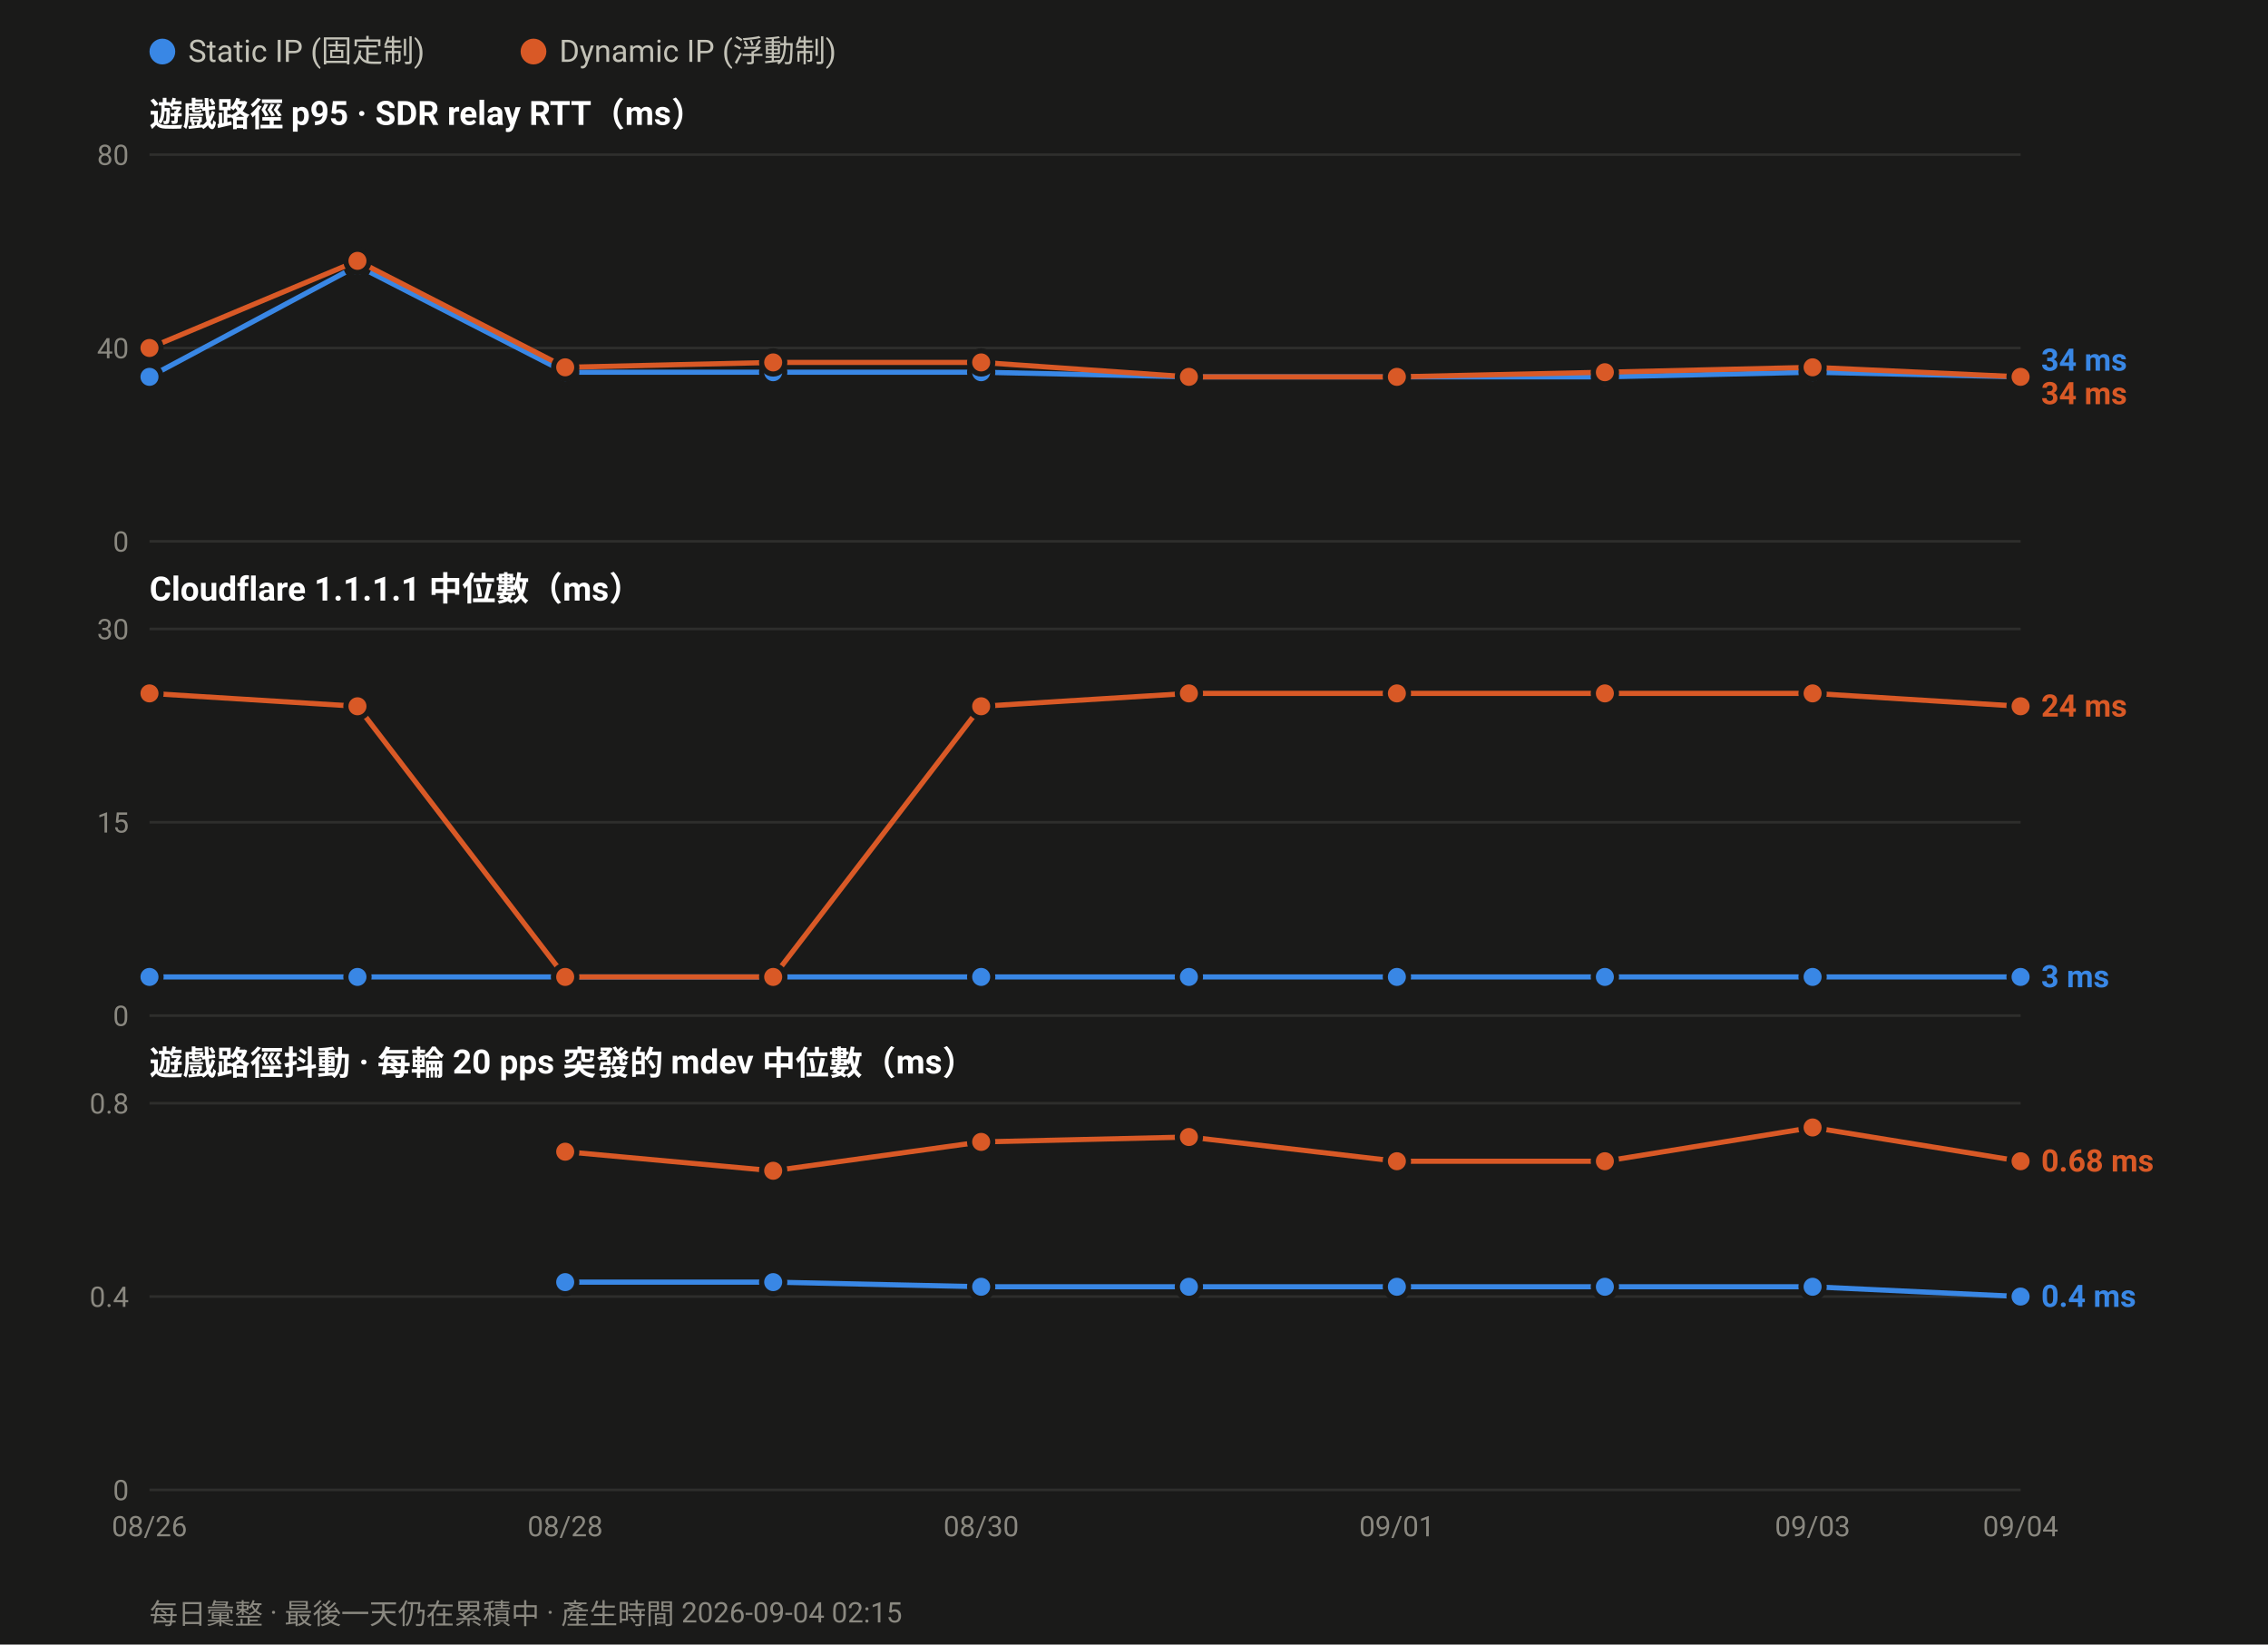
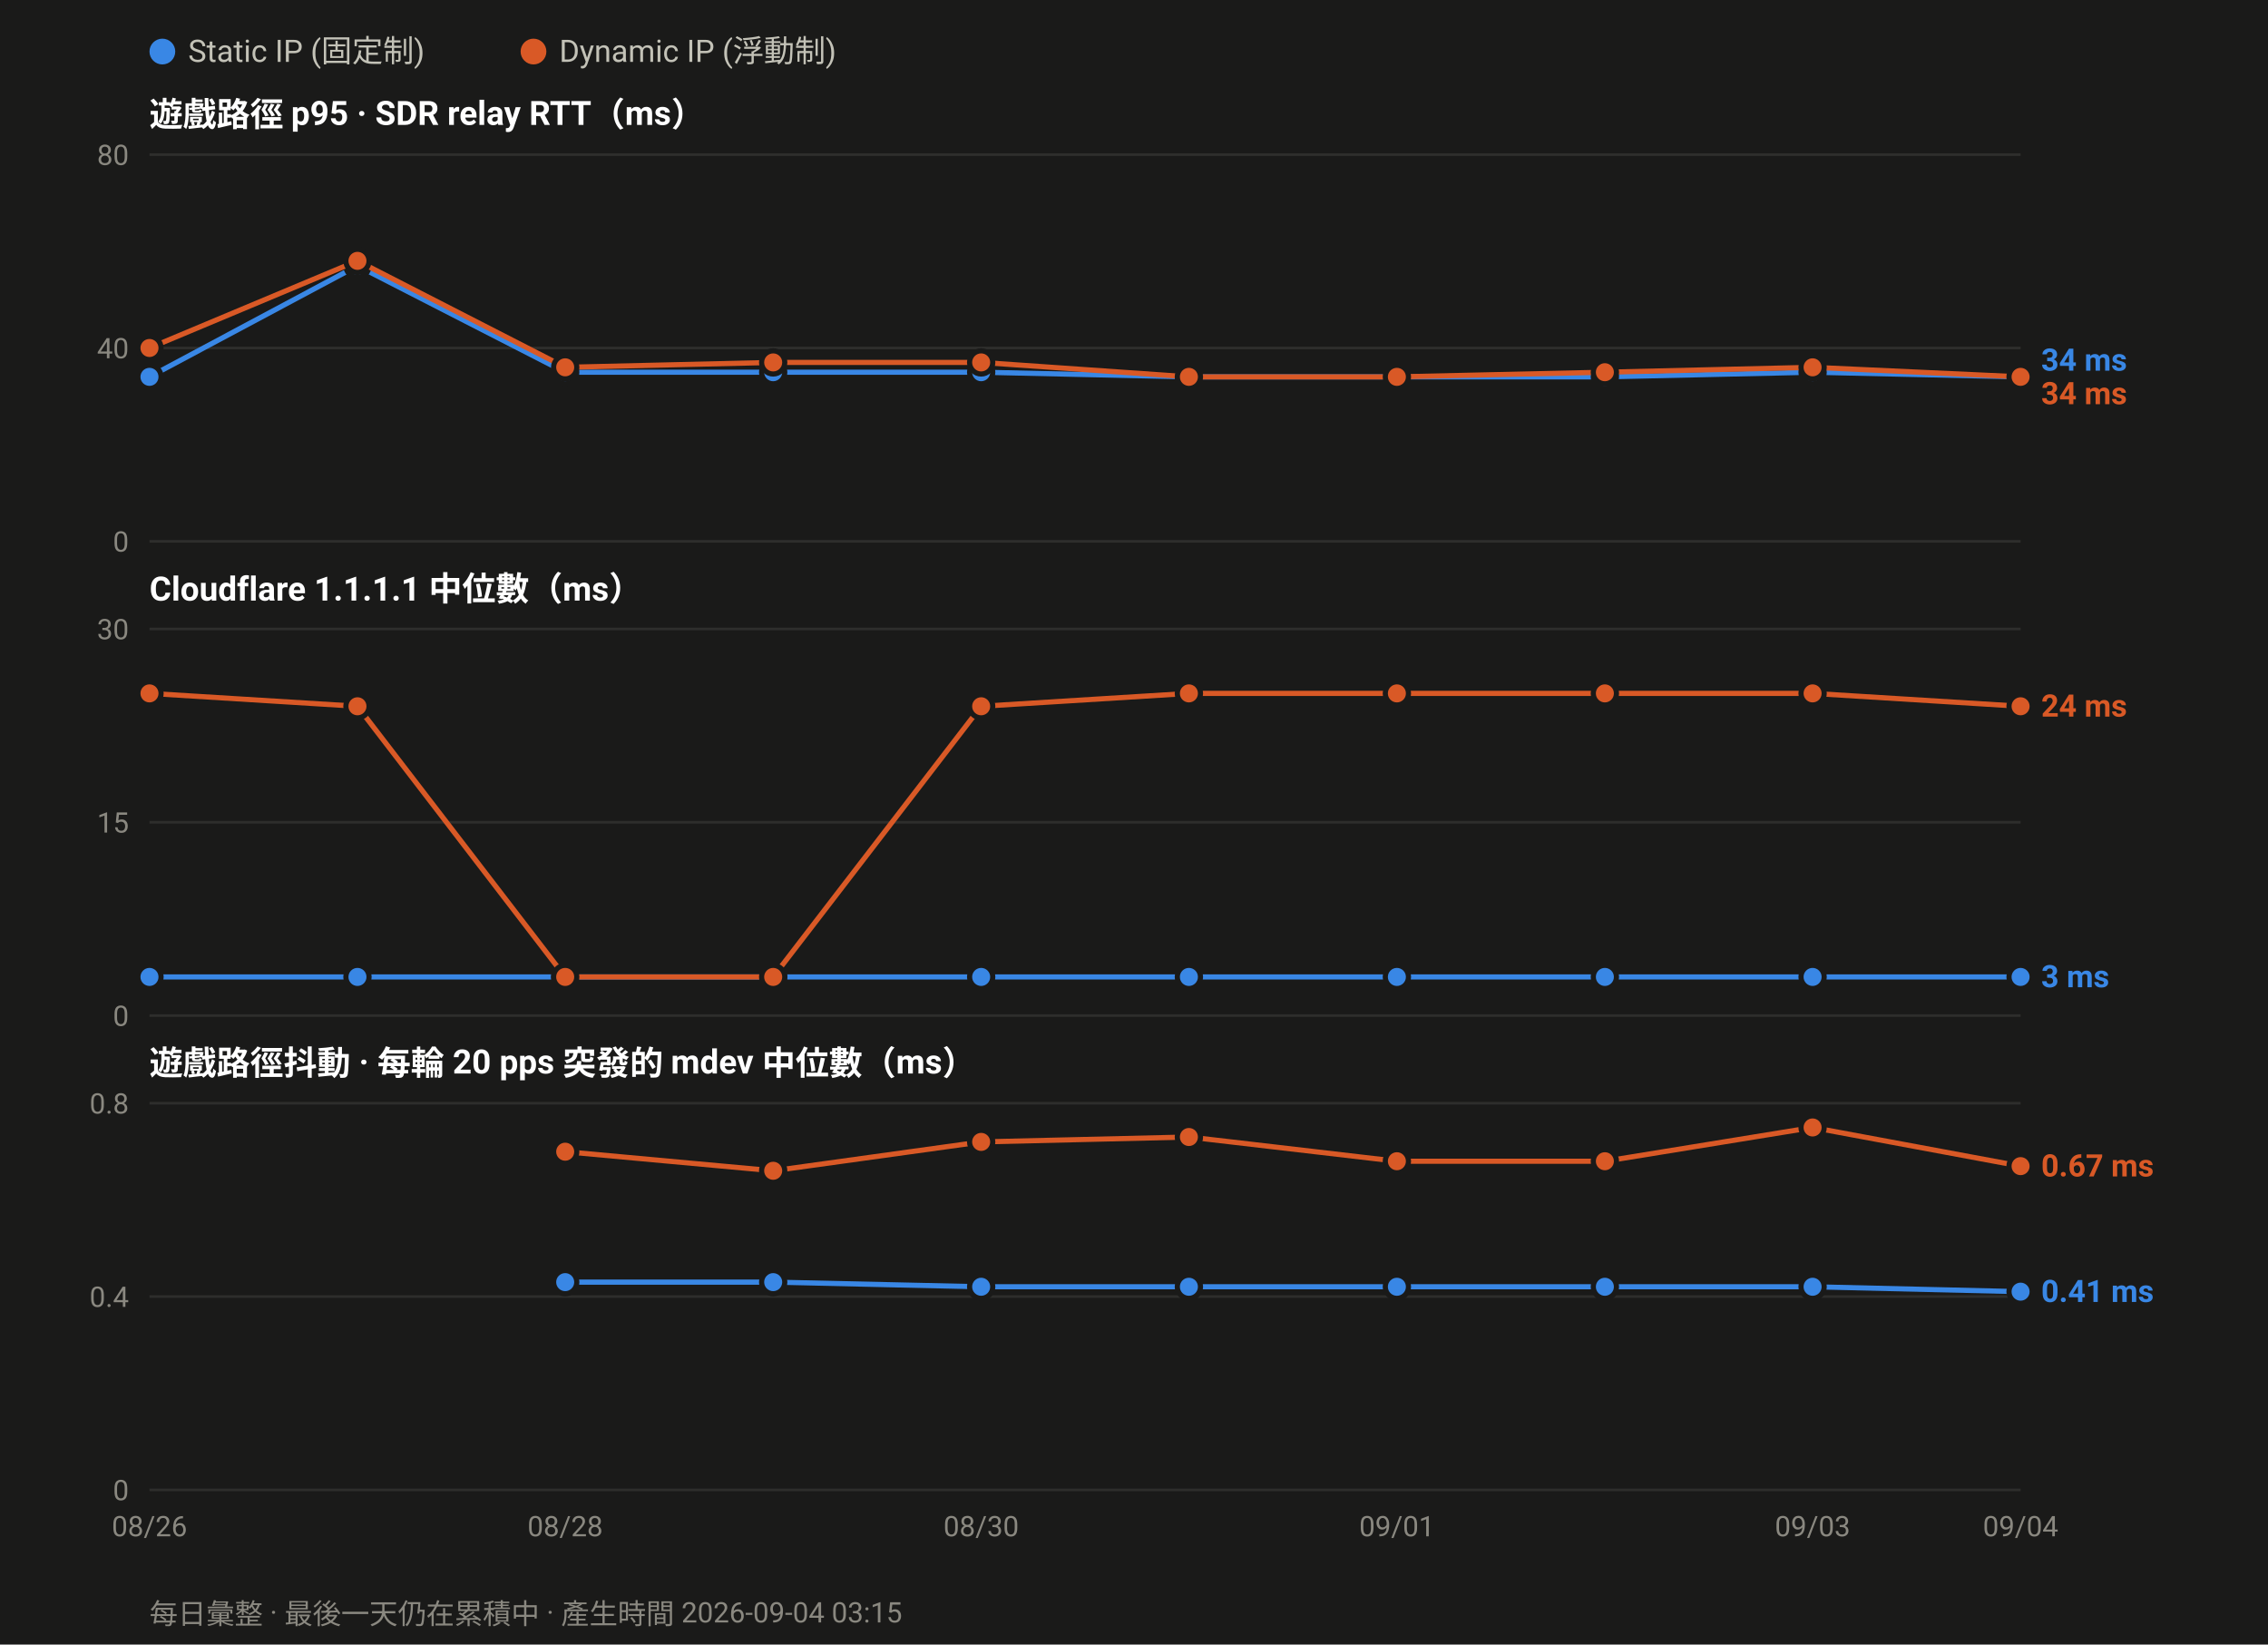
<svg xmlns="http://www.w3.org/2000/svg" width="880" height="638" viewBox="0 0 880 638" font-family="ui-sans-serif,-apple-system,Segoe UI,Roboto,Helvetica,Arial,sans-serif">
  <rect width="880" height="638" fill="#1a1a19" />
  <circle cx="63.0" cy="20" r="5" fill="#3987e5" />
  <text x="73.0" y="24" font-size="12" fill="#c3c2b7">Static IP (固定制)</text>
  <circle cx="207.0" cy="20" r="5" fill="#d95926" />
  <text x="217.0" y="24" font-size="12" fill="#c3c2b7">Dynamic IP (浮動制)</text>
  <text x="58" y="49.0" font-size="13" font-weight="600" fill="#ffffff">遊戲路徑 p95 · SDR relay RTT（ms）</text>
  <line x1="58" y1="210.0" x2="784.0" y2="210.0" stroke="#2e2e2c" stroke-width="1" />
  <text x="50" y="214.0" font-size="11" text-anchor="end" fill="#8a8880">0</text>
  <line x1="58" y1="135.0" x2="784.0" y2="135.0" stroke="#2e2e2c" stroke-width="1" />
  <text x="50" y="139.0" font-size="11" text-anchor="end" fill="#8a8880">40</text>
  <line x1="58" y1="60.0" x2="784.0" y2="60.0" stroke="#2e2e2c" stroke-width="1" />
  <text x="50" y="64.0" font-size="11" text-anchor="end" fill="#8a8880">80</text>
  <polyline fill="none" stroke="#3987e5" stroke-width="2" stroke-linejoin="round" points="58.0,146.2 138.7,103.1 219.3,144.4 300.0,144.4 380.7,144.4 461.3,146.2 542.0,146.2 622.7,146.2 703.3,144.4 784.0,146.2" />
  <circle cx="58.0" cy="146.2" r="4.5" fill="#3987e5" stroke="#1a1a19" stroke-width="2" />
  <circle cx="138.7" cy="103.1" r="4.5" fill="#3987e5" stroke="#1a1a19" stroke-width="2" />
  <circle cx="219.3" cy="144.4" r="4.5" fill="#3987e5" stroke="#1a1a19" stroke-width="2" />
  <circle cx="300.0" cy="144.4" r="4.5" fill="#3987e5" stroke="#1a1a19" stroke-width="2" />
  <circle cx="380.7" cy="144.4" r="4.5" fill="#3987e5" stroke="#1a1a19" stroke-width="2" />
  <circle cx="461.3" cy="146.2" r="4.5" fill="#3987e5" stroke="#1a1a19" stroke-width="2" />
  <circle cx="542.0" cy="146.2" r="4.5" fill="#3987e5" stroke="#1a1a19" stroke-width="2" />
  <circle cx="622.7" cy="146.2" r="4.5" fill="#3987e5" stroke="#1a1a19" stroke-width="2" />
  <circle cx="703.3" cy="144.4" r="4.5" fill="#3987e5" stroke="#1a1a19" stroke-width="2" />
  <circle cx="784.0" cy="146.2" r="4.5" fill="#3987e5" stroke="#1a1a19" stroke-width="2" />
  <polyline fill="none" stroke="#d95926" stroke-width="2" stroke-linejoin="round" points="58.0,135.0 138.7,101.2 219.3,142.5 300.0,140.6 380.7,140.6 461.3,146.2 542.0,146.2 622.7,144.4 703.3,142.5 784.0,146.2" />
  <circle cx="58.0" cy="135.0" r="4.5" fill="#d95926" stroke="#1a1a19" stroke-width="2" />
  <circle cx="138.7" cy="101.2" r="4.5" fill="#d95926" stroke="#1a1a19" stroke-width="2" />
  <circle cx="219.3" cy="142.5" r="4.5" fill="#d95926" stroke="#1a1a19" stroke-width="2" />
  <circle cx="300.0" cy="140.6" r="4.5" fill="#d95926" stroke="#1a1a19" stroke-width="2" />
  <circle cx="380.7" cy="140.6" r="4.5" fill="#d95926" stroke="#1a1a19" stroke-width="2" />
  <circle cx="461.3" cy="146.2" r="4.5" fill="#d95926" stroke="#1a1a19" stroke-width="2" />
  <circle cx="542.0" cy="146.2" r="4.5" fill="#d95926" stroke="#1a1a19" stroke-width="2" />
  <circle cx="622.7" cy="144.4" r="4.5" fill="#d95926" stroke="#1a1a19" stroke-width="2" />
  <circle cx="703.3" cy="142.5" r="4.5" fill="#d95926" stroke="#1a1a19" stroke-width="2" />
  <circle cx="784.0" cy="146.2" r="4.5" fill="#d95926" stroke="#1a1a19" stroke-width="2" />
  <text x="792.0" y="143.8" font-size="12" font-weight="600" fill="#3987e5">34 ms</text>
  <text x="792.0" y="156.8" font-size="12" font-weight="600" fill="#d95926">34 ms</text>
  <text x="58" y="233.0" font-size="13" font-weight="600" fill="#ffffff">Cloudflare 1.1.1.1 中位數（ms）</text>
  <line x1="58" y1="394.0" x2="784.0" y2="394.0" stroke="#2e2e2c" stroke-width="1" />
  <text x="50" y="398.0" font-size="11" text-anchor="end" fill="#8a8880">0</text>
  <line x1="58" y1="319.0" x2="784.0" y2="319.0" stroke="#2e2e2c" stroke-width="1" />
  <text x="50" y="323.0" font-size="11" text-anchor="end" fill="#8a8880">15</text>
  <line x1="58" y1="244.0" x2="784.0" y2="244.0" stroke="#2e2e2c" stroke-width="1" />
  <text x="50" y="248.0" font-size="11" text-anchor="end" fill="#8a8880">30</text>
  <polyline fill="none" stroke="#3987e5" stroke-width="2" stroke-linejoin="round" points="58.0,379.0 138.7,379.0 219.3,379.0 300.0,379.0 380.7,379.0 461.3,379.0 542.0,379.0 622.7,379.0 703.3,379.0 784.0,379.0" />
  <circle cx="58.0" cy="379.0" r="4.5" fill="#3987e5" stroke="#1a1a19" stroke-width="2" />
  <circle cx="138.7" cy="379.0" r="4.5" fill="#3987e5" stroke="#1a1a19" stroke-width="2" />
  <circle cx="219.3" cy="379.0" r="4.5" fill="#3987e5" stroke="#1a1a19" stroke-width="2" />
  <circle cx="300.0" cy="379.0" r="4.5" fill="#3987e5" stroke="#1a1a19" stroke-width="2" />
  <circle cx="380.7" cy="379.0" r="4.5" fill="#3987e5" stroke="#1a1a19" stroke-width="2" />
  <circle cx="461.3" cy="379.0" r="4.5" fill="#3987e5" stroke="#1a1a19" stroke-width="2" />
  <circle cx="542.0" cy="379.0" r="4.5" fill="#3987e5" stroke="#1a1a19" stroke-width="2" />
  <circle cx="622.7" cy="379.0" r="4.5" fill="#3987e5" stroke="#1a1a19" stroke-width="2" />
  <circle cx="703.3" cy="379.0" r="4.5" fill="#3987e5" stroke="#1a1a19" stroke-width="2" />
  <circle cx="784.0" cy="379.0" r="4.5" fill="#3987e5" stroke="#1a1a19" stroke-width="2" />
  <polyline fill="none" stroke="#d95926" stroke-width="2" stroke-linejoin="round" points="58.0,269.0 138.7,274.0 219.3,379.0 300.0,379.0 380.7,274.0 461.3,269.0 542.0,269.0 622.7,269.0 703.3,269.0 784.0,274.0" />
  <circle cx="58.0" cy="269.0" r="4.5" fill="#d95926" stroke="#1a1a19" stroke-width="2" />
  <circle cx="138.7" cy="274.0" r="4.5" fill="#d95926" stroke="#1a1a19" stroke-width="2" />
  <circle cx="219.3" cy="379.0" r="4.5" fill="#d95926" stroke="#1a1a19" stroke-width="2" />
  <circle cx="300.0" cy="379.0" r="4.5" fill="#d95926" stroke="#1a1a19" stroke-width="2" />
  <circle cx="380.7" cy="274.0" r="4.5" fill="#d95926" stroke="#1a1a19" stroke-width="2" />
  <circle cx="461.3" cy="269.0" r="4.5" fill="#d95926" stroke="#1a1a19" stroke-width="2" />
  <circle cx="542.0" cy="269.0" r="4.5" fill="#d95926" stroke="#1a1a19" stroke-width="2" />
  <circle cx="622.7" cy="269.0" r="4.5" fill="#d95926" stroke="#1a1a19" stroke-width="2" />
  <circle cx="703.3" cy="269.0" r="4.5" fill="#d95926" stroke="#1a1a19" stroke-width="2" />
  <circle cx="784.0" cy="274.0" r="4.5" fill="#d95926" stroke="#1a1a19" stroke-width="2" />
  <text x="792.0" y="278.0" font-size="12" font-weight="600" fill="#d95926">24 ms</text>
  <text x="792.0" y="383.0" font-size="12" font-weight="600" fill="#3987e5">3 ms</text>
  <text x="58" y="417.0" font-size="13" font-weight="600" fill="#ffffff">遊戲路徑抖動 · 每輪 20 pps 突發的 mdev 中位數（ms）</text>
  <line x1="58" y1="578.0" x2="784.0" y2="578.0" stroke="#2e2e2c" stroke-width="1" />
  <text x="50" y="582.0" font-size="11" text-anchor="end" fill="#8a8880">0</text>
  <line x1="58" y1="503.0" x2="784.0" y2="503.0" stroke="#2e2e2c" stroke-width="1" />
  <text x="50" y="507.0" font-size="11" text-anchor="end" fill="#8a8880">0.4</text>
  <line x1="58" y1="428.0" x2="784.0" y2="428.0" stroke="#2e2e2c" stroke-width="1" />
  <text x="50" y="432.0" font-size="11" text-anchor="end" fill="#8a8880">0.8</text>
-   <polyline fill="none" stroke="#3987e5" stroke-width="2" stroke-linejoin="round" points="219.3,497.4 300.0,497.4 380.7,499.2 461.3,499.2 542.0,499.2 622.7,499.2 703.3,499.2 784.0,503.0" />
+   <polyline fill="none" stroke="#3987e5" stroke-width="2" stroke-linejoin="round" points="219.3,497.4 300.0,497.4 380.7,499.2 461.3,499.2 542.0,499.2 622.7,499.2 703.3,499.2 784.0,501.1" />
  <circle cx="219.3" cy="497.4" r="4.5" fill="#3987e5" stroke="#1a1a19" stroke-width="2" />
  <circle cx="300.0" cy="497.4" r="4.5" fill="#3987e5" stroke="#1a1a19" stroke-width="2" />
  <circle cx="380.7" cy="499.2" r="4.5" fill="#3987e5" stroke="#1a1a19" stroke-width="2" />
  <circle cx="461.3" cy="499.2" r="4.5" fill="#3987e5" stroke="#1a1a19" stroke-width="2" />
  <circle cx="542.0" cy="499.2" r="4.5" fill="#3987e5" stroke="#1a1a19" stroke-width="2" />
  <circle cx="622.7" cy="499.2" r="4.5" fill="#3987e5" stroke="#1a1a19" stroke-width="2" />
  <circle cx="703.3" cy="499.2" r="4.5" fill="#3987e5" stroke="#1a1a19" stroke-width="2" />
-   <circle cx="784.0" cy="503.0" r="4.5" fill="#3987e5" stroke="#1a1a19" stroke-width="2" />
-   <polyline fill="none" stroke="#d95926" stroke-width="2" stroke-linejoin="round" points="219.3,446.8 300.0,454.2 380.7,443.0 461.3,441.1 542.0,450.5 622.7,450.5 703.3,437.4 784.0,450.5" />
+   <circle cx="784.0" cy="501.1" r="4.5" fill="#3987e5" stroke="#1a1a19" stroke-width="2" />
+   <polyline fill="none" stroke="#d95926" stroke-width="2" stroke-linejoin="round" points="219.3,446.8 300.0,454.2 380.7,443.0 461.3,441.1 542.0,450.5 622.7,450.5 703.3,437.4 784.0,452.4" />
  <circle cx="219.3" cy="446.8" r="4.5" fill="#d95926" stroke="#1a1a19" stroke-width="2" />
  <circle cx="300.0" cy="454.2" r="4.5" fill="#d95926" stroke="#1a1a19" stroke-width="2" />
  <circle cx="380.7" cy="443.0" r="4.5" fill="#d95926" stroke="#1a1a19" stroke-width="2" />
  <circle cx="461.3" cy="441.1" r="4.5" fill="#d95926" stroke="#1a1a19" stroke-width="2" />
  <circle cx="542.0" cy="450.5" r="4.5" fill="#d95926" stroke="#1a1a19" stroke-width="2" />
  <circle cx="622.7" cy="450.5" r="4.5" fill="#d95926" stroke="#1a1a19" stroke-width="2" />
  <circle cx="703.3" cy="437.4" r="4.5" fill="#d95926" stroke="#1a1a19" stroke-width="2" />
-   <circle cx="784.0" cy="450.5" r="4.5" fill="#d95926" stroke="#1a1a19" stroke-width="2" />
-   <text x="792.0" y="454.5" font-size="12" font-weight="600" fill="#d95926">0.68 ms</text>
-   <text x="792.0" y="507.0" font-size="12" font-weight="600" fill="#3987e5">0.4 ms</text>
+   <circle cx="784.0" cy="452.4" r="4.5" fill="#d95926" stroke="#1a1a19" stroke-width="2" />
+   <text x="792.0" y="456.4" font-size="12" font-weight="600" fill="#d95926">0.67 ms</text>
+   <text x="792.0" y="505.1" font-size="12" font-weight="600" fill="#3987e5">0.41 ms</text>
  <text x="58.0" y="596.0" font-size="11" text-anchor="middle" fill="#8a8880">08/26</text>
  <text x="219.3" y="596.0" font-size="11" text-anchor="middle" fill="#8a8880">08/28</text>
  <text x="380.7" y="596.0" font-size="11" text-anchor="middle" fill="#8a8880">08/30</text>
  <text x="542.0" y="596.0" font-size="11" text-anchor="middle" fill="#8a8880">09/01</text>
  <text x="703.3" y="596.0" font-size="11" text-anchor="middle" fill="#8a8880">09/03</text>
  <text x="784.0" y="596.0" font-size="11" text-anchor="middle" fill="#8a8880">09/04</text>
-   <text x="58" y="630" font-size="11" fill="#8a8880">每日彙整 · 最後一天仍在累積中 · 產生時間 2026-09-04 02:15</text>
+   <text x="58" y="630" font-size="11" fill="#8a8880">每日彙整 · 最後一天仍在累積中 · 產生時間 2026-09-04 03:15</text>
</svg>
